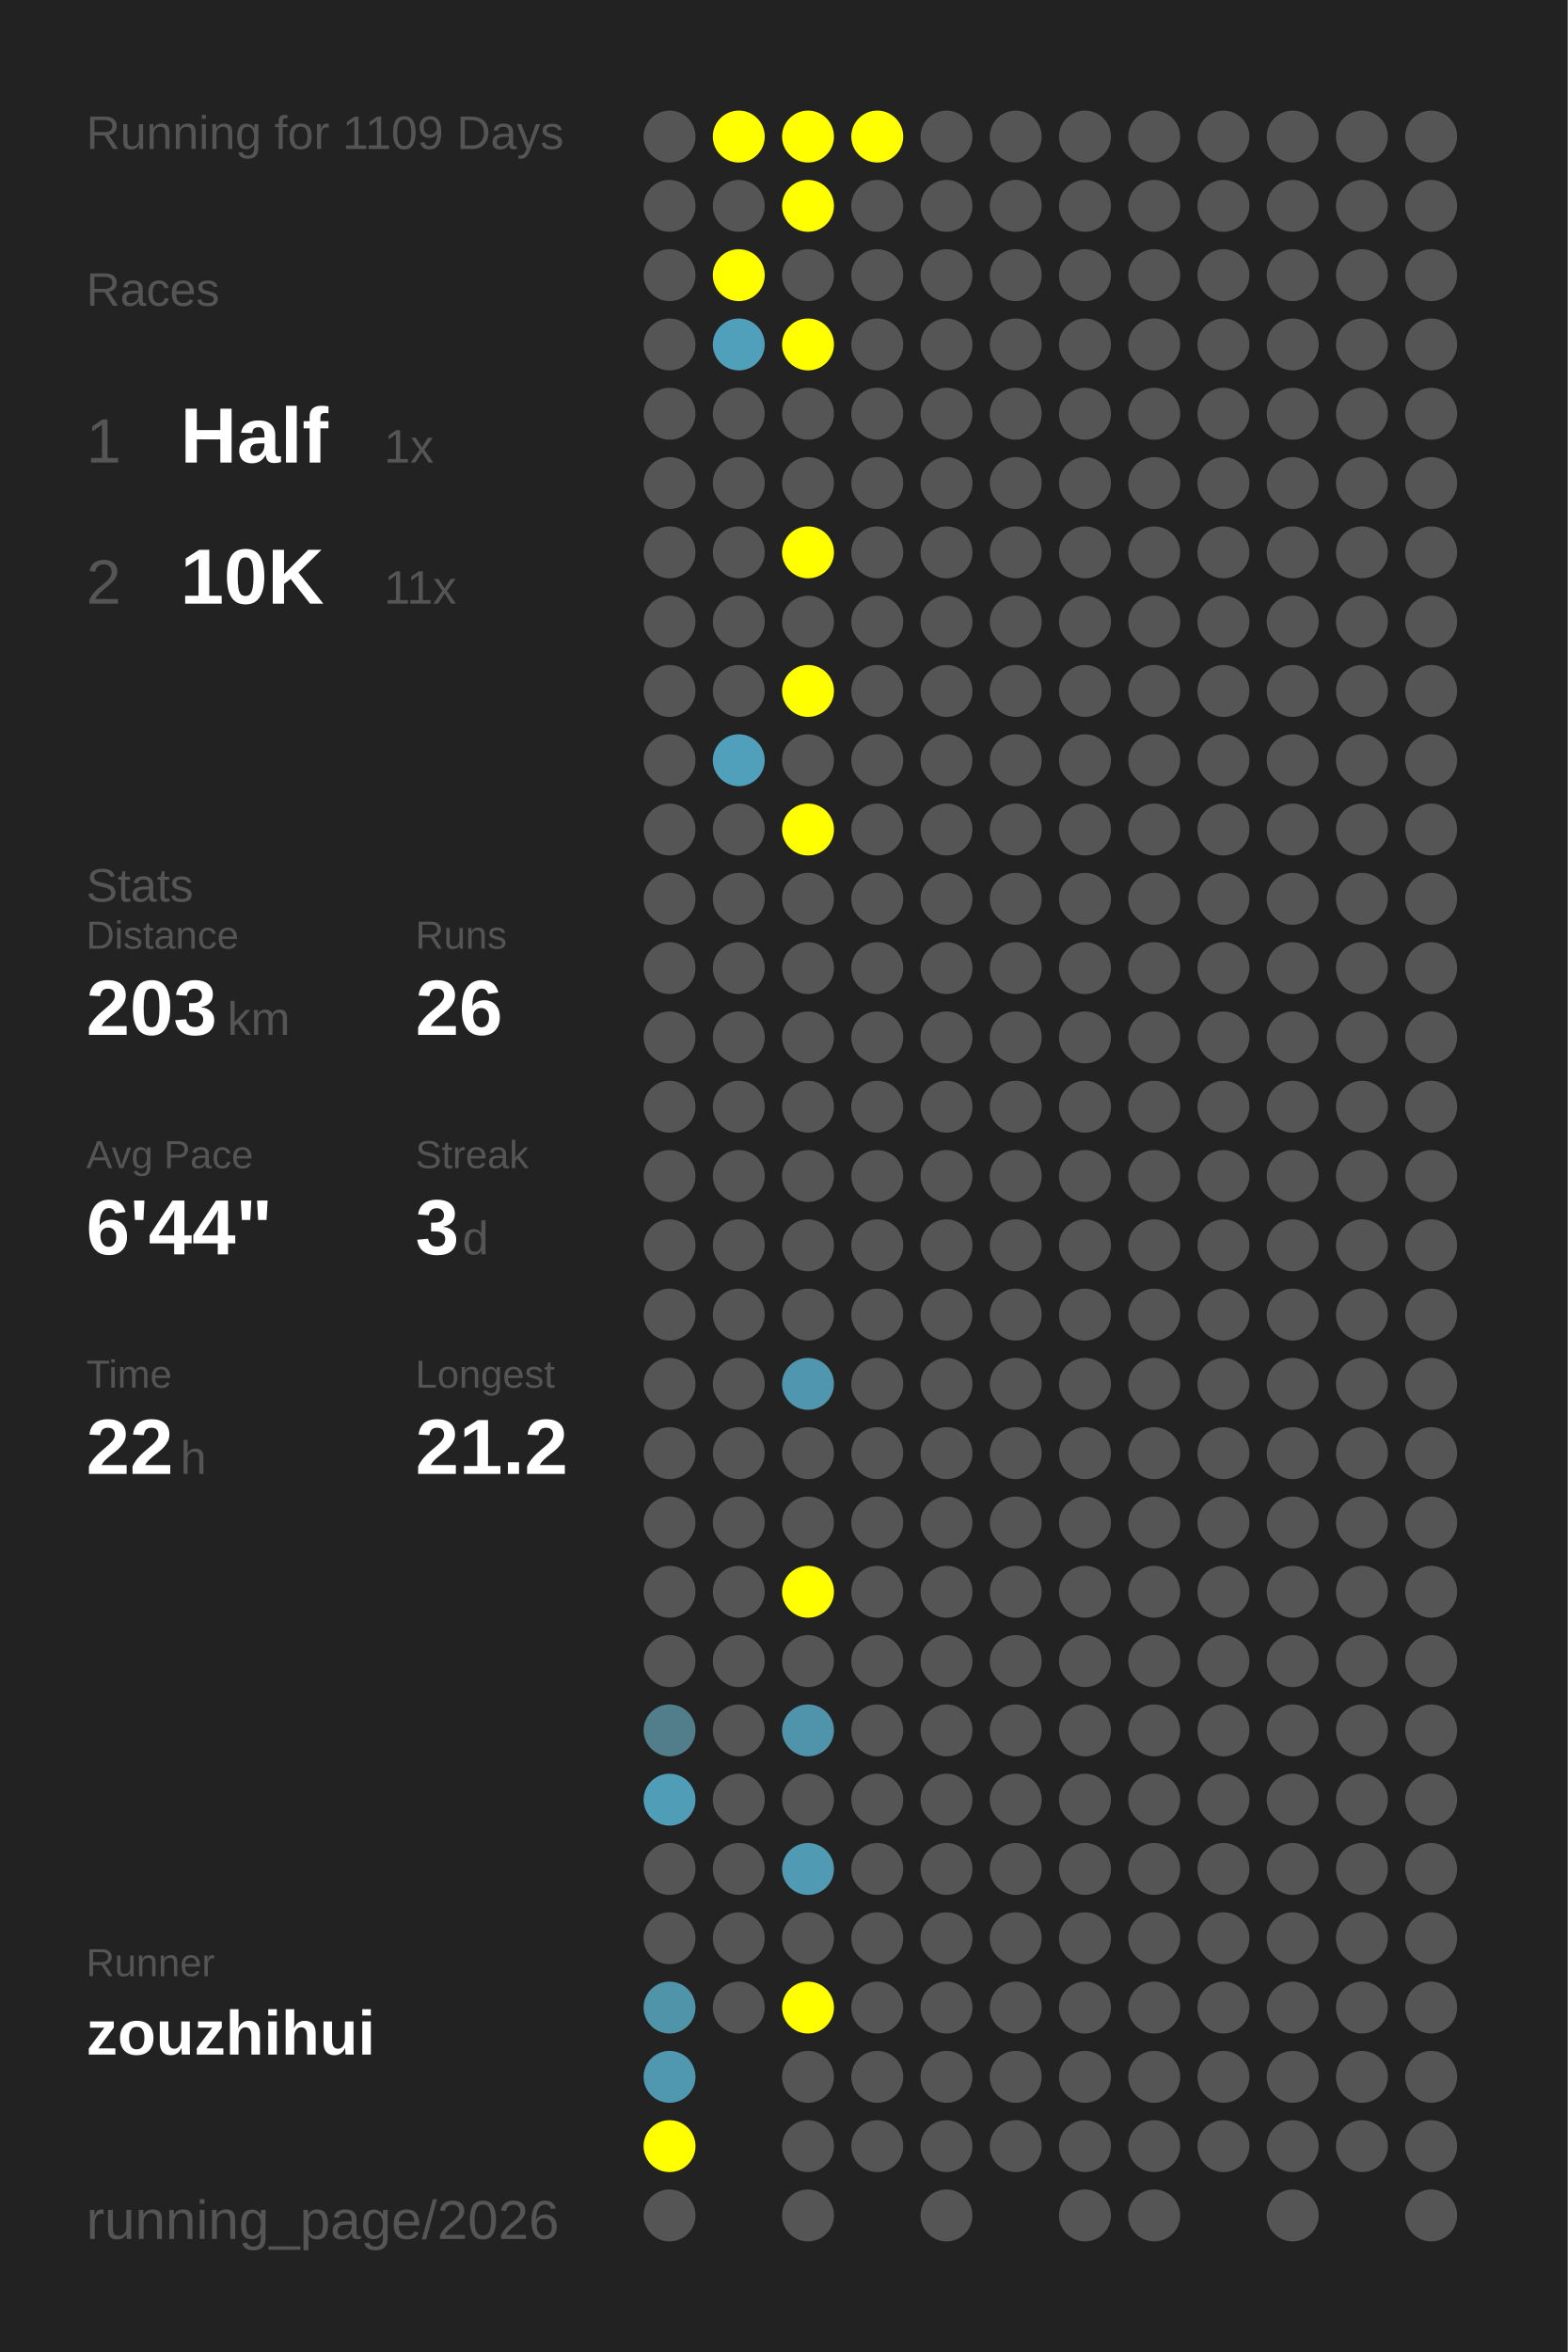
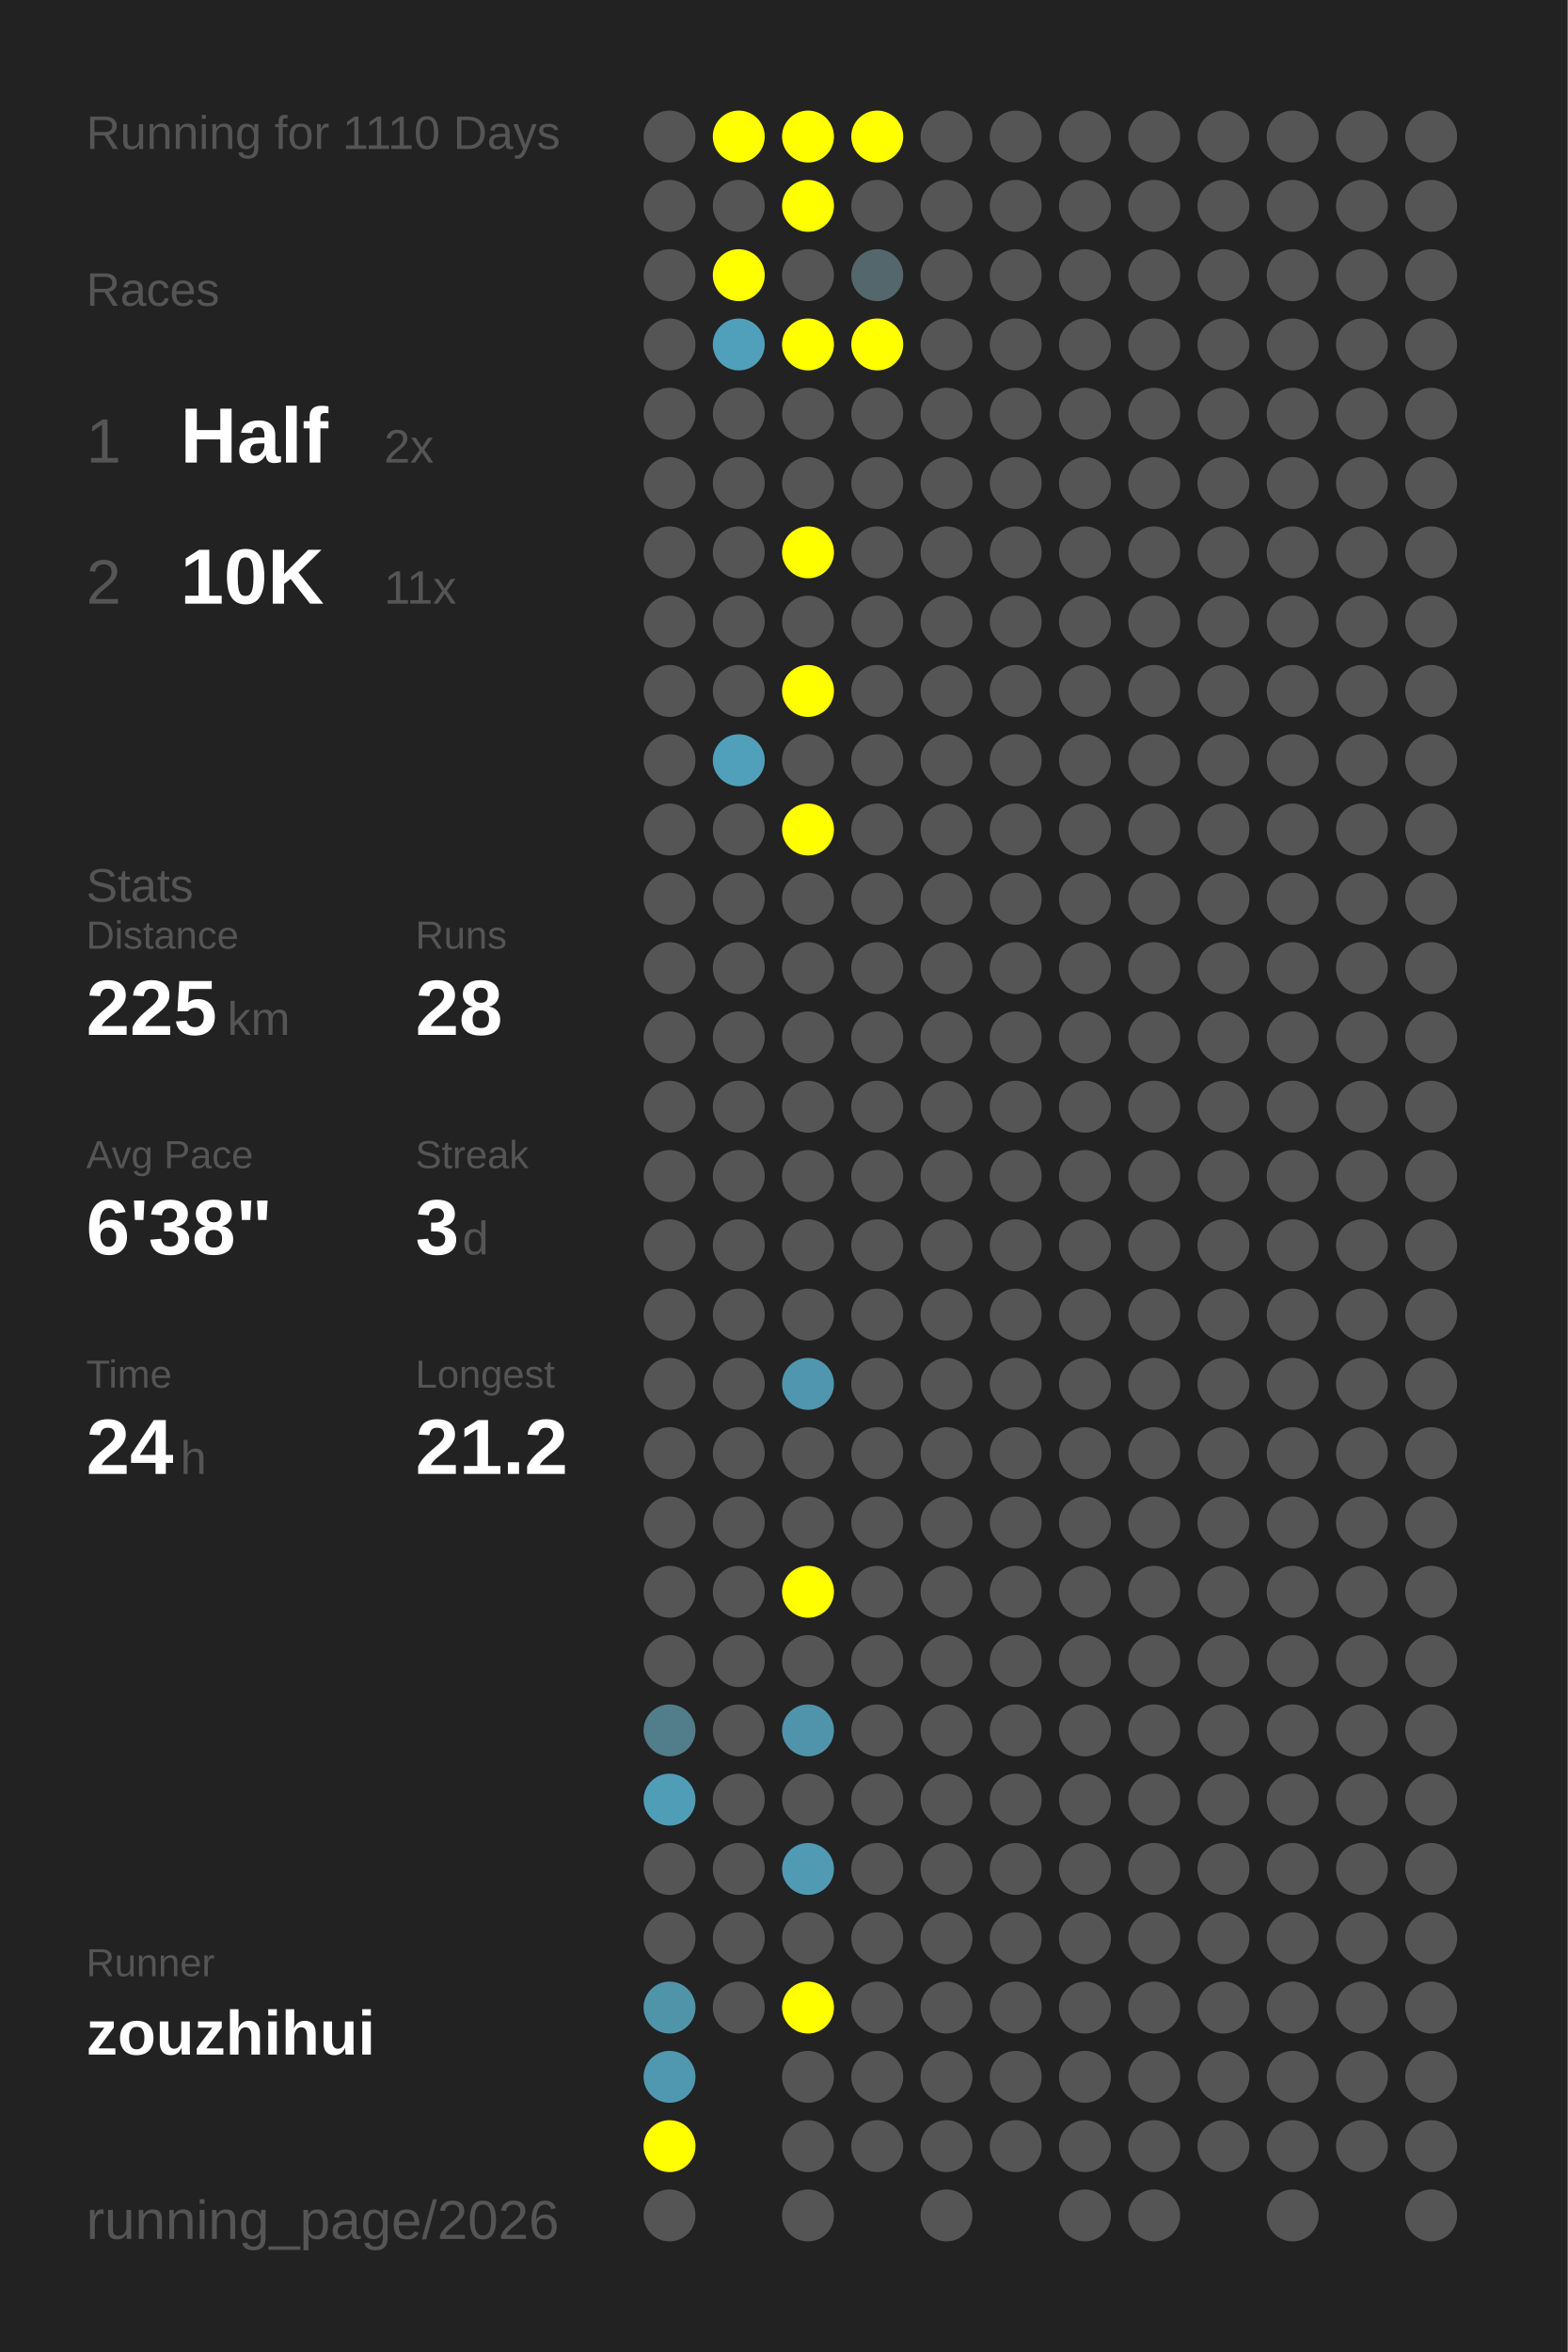
<svg xmlns="http://www.w3.org/2000/svg" baseProfile="full" height="300mm" version="1.1" viewBox="0,0,200,300" width="200mm">
  <defs />
  <rect fill="#222222" height="300" width="200" x="0" y="0" />
-   <text fill="#555555" style="font-size:6px; font-family:Arial;" x="11" y="19">Running for 1109 Days</text>
+   <text fill="#555555" style="font-size:6px; font-family:Arial;" x="11" y="19">Running for 1110 Days</text>
  <text fill="#555555" style="font-size:6px; font-family:Arial;" x="11" y="39">Races</text>
  <text fill="#555555" style="font-size:8px; font-family:Arial;" x="11" y="59">1</text>
  <text fill="#FFFFFF" style="font-size:10px; font-family:Arial; font-weight:bold;" x="23" y="59">Half</text>
-   <text fill="#555555" style="font-size:6px; font-family:Arial;" x="49" y="59">1x</text>
+   <text fill="#555555" style="font-size:6px; font-family:Arial;" x="49" y="59">2x</text>
  <text fill="#555555" style="font-size:8px; font-family:Arial;" x="11" y="77">2</text>
  <text fill="#FFFFFF" style="font-size:10px; font-family:Arial; font-weight:bold;" x="23" y="77">10K</text>
  <text fill="#555555" style="font-size:6px; font-family:Arial;" x="49" y="77">11x</text>
  <text fill="#555555" style="font-size:6px; font-family:Arial;" x="11" y="115">Stats</text>
  <text fill="#555555" style="font-size:5px; font-family:Arial;" x="11" y="121">Distance</text>
-   <text fill="#FFFFFF" style="font-size:10px; font-family:Arial; font-weight:bold;" x="11" y="132">203</text>
+   <text fill="#FFFFFF" style="font-size:10px; font-family:Arial; font-weight:bold;" x="11" y="132">225</text>
  <text fill="#555555" style="font-size:6px; font-family:Arial;" x="29" y="132">km</text>
  <text fill="#555555" style="font-size:5px; font-family:Arial;" x="53" y="121">Runs</text>
-   <text fill="#FFFFFF" style="font-size:10px; font-family:Arial; font-weight:bold;" x="53" y="132">26</text>
+   <text fill="#FFFFFF" style="font-size:10px; font-family:Arial; font-weight:bold;" x="53" y="132">28</text>
  <text fill="#555555" style="font-size:5px; font-family:Arial;" x="11" y="149">Avg Pace</text>
-   <text fill="#FFFFFF" style="font-size:10px; font-family:Arial; font-weight:bold;" x="11" y="160">6'44"</text>
+   <text fill="#FFFFFF" style="font-size:10px; font-family:Arial; font-weight:bold;" x="11" y="160">6'38"</text>
  <text fill="#555555" style="font-size:5px; font-family:Arial;" x="53" y="149">Streak</text>
  <text fill="#FFFFFF" style="font-size:10px; font-family:Arial; font-weight:bold;" x="53" y="160">3</text>
  <text fill="#555555" style="font-size:6px; font-family:Arial;" x="59" y="160">d</text>
  <text fill="#555555" style="font-size:5px; font-family:Arial;" x="11" y="177">Time</text>
-   <text fill="#FFFFFF" style="font-size:10px; font-family:Arial; font-weight:bold;" x="11" y="188">22</text>
+   <text fill="#FFFFFF" style="font-size:10px; font-family:Arial; font-weight:bold;" x="11" y="188">24</text>
  <text fill="#555555" style="font-size:6px; font-family:Arial;" x="23" y="188">h</text>
  <text fill="#555555" style="font-size:5px; font-family:Arial;" x="53" y="177">Longest</text>
  <text fill="#FFFFFF" style="font-size:10px; font-family:Arial; font-weight:bold;" x="53" y="188">21.2</text>
  <text fill="#555555" style="font-size:5px; font-family:Arial;" x="11" y="252.065">Runner</text>
  <text fill="#FFFFFF" style="font-size:8px; font-family:Arial; font-weight:bold;" x="11" y="262.065">zouzhihui</text>
  <text fill="#555555" style="font-size:7px; font-family:Arial;" x="11" y="285.581">running_page/2026</text>
  <circle cx="85.417" cy="17.419" fill="#555555" r="3.312" />
  <circle cx="85.417" cy="26.258" fill="#555555" r="3.312" />
  <circle cx="85.417" cy="35.097" fill="#555555" r="3.312" />
  <circle cx="85.417" cy="43.935" fill="#555555" r="3.312" />
  <circle cx="85.417" cy="52.774" fill="#555555" r="3.312" />
  <circle cx="85.417" cy="61.613" fill="#555555" r="3.312" />
  <circle cx="85.417" cy="70.452" fill="#555555" r="3.312" />
  <circle cx="85.417" cy="79.29" fill="#555555" r="3.312" />
  <circle cx="85.417" cy="88.129" fill="#555555" r="3.312" />
  <circle cx="85.417" cy="96.968" fill="#555555" r="3.312" />
  <circle cx="85.417" cy="105.806" fill="#555555" r="3.312" />
  <circle cx="85.417" cy="114.645" fill="#555555" r="3.312" />
  <circle cx="85.417" cy="123.484" fill="#555555" r="3.312" />
  <circle cx="85.417" cy="132.323" fill="#555555" r="3.312" />
  <circle cx="85.417" cy="141.161" fill="#555555" r="3.312" />
  <circle cx="85.417" cy="150" fill="#555555" r="3.312" />
  <circle cx="85.417" cy="158.839" fill="#555555" r="3.312" />
  <circle cx="85.417" cy="167.677" fill="#555555" r="3.312" />
  <circle cx="85.417" cy="176.516" fill="#555555" r="3.312" />
  <circle cx="85.417" cy="185.355" fill="#555555" r="3.312" />
  <circle cx="85.417" cy="194.194" fill="#555555" r="3.312" />
  <circle cx="85.417" cy="203.032" fill="#555555" r="3.312" />
  <circle cx="85.417" cy="211.871" fill="#555555" r="3.312" />
  <circle cx="85.417" cy="220.71" fill="#527d8b" r="3.312" />
  <circle cx="85.417" cy="229.548" fill="#509db7" r="3.312" />
  <circle cx="85.417" cy="238.387" fill="#555555" r="3.312" />
  <circle cx="85.417" cy="247.226" fill="#555555" r="3.312" />
  <circle cx="85.417" cy="256.065" fill="#5094aa" r="3.312" />
  <circle cx="85.417" cy="264.903" fill="#5098b0" r="3.312" />
  <circle cx="85.417" cy="273.742" fill="#FFFF00" r="3.312" />
  <circle cx="85.417" cy="282.581" fill="#555555" r="3.312" />
  <circle cx="94.25" cy="17.419" fill="#FFFF00" r="3.312" />
  <circle cx="94.25" cy="26.258" fill="#555555" r="3.312" />
  <circle cx="94.25" cy="35.097" fill="#FFFF00" r="3.312" />
  <circle cx="94.25" cy="43.935" fill="#50a0bb" r="3.312" />
  <circle cx="94.25" cy="52.774" fill="#555555" r="3.312" />
  <circle cx="94.25" cy="61.613" fill="#555555" r="3.312" />
  <circle cx="94.25" cy="70.452" fill="#555555" r="3.312" />
  <circle cx="94.25" cy="79.29" fill="#555555" r="3.312" />
  <circle cx="94.25" cy="88.129" fill="#555555" r="3.312" />
  <circle cx="94.25" cy="96.968" fill="#50a0bc" r="3.312" />
  <circle cx="94.25" cy="105.806" fill="#555555" r="3.312" />
  <circle cx="94.25" cy="114.645" fill="#555555" r="3.312" />
  <circle cx="94.25" cy="123.484" fill="#555555" r="3.312" />
  <circle cx="94.25" cy="132.323" fill="#555555" r="3.312" />
  <circle cx="94.25" cy="141.161" fill="#555555" r="3.312" />
  <circle cx="94.25" cy="150" fill="#555555" r="3.312" />
  <circle cx="94.25" cy="158.839" fill="#555555" r="3.312" />
  <circle cx="94.25" cy="167.677" fill="#555555" r="3.312" />
  <circle cx="94.25" cy="176.516" fill="#555555" r="3.312" />
  <circle cx="94.25" cy="185.355" fill="#555555" r="3.312" />
  <circle cx="94.25" cy="194.194" fill="#555555" r="3.312" />
  <circle cx="94.25" cy="203.032" fill="#555555" r="3.312" />
  <circle cx="94.25" cy="211.871" fill="#555555" r="3.312" />
  <circle cx="94.25" cy="220.71" fill="#555555" r="3.312" />
  <circle cx="94.25" cy="229.548" fill="#555555" r="3.312" />
  <circle cx="94.25" cy="238.387" fill="#555555" r="3.312" />
  <circle cx="94.25" cy="247.226" fill="#555555" r="3.312" />
  <circle cx="94.25" cy="256.065" fill="#555555" r="3.312" />
  <circle cx="103.083" cy="17.419" fill="#FFFF00" r="3.312" />
  <circle cx="103.083" cy="26.258" fill="#FFFF00" r="3.312" />
  <circle cx="103.083" cy="35.097" fill="#555555" r="3.312" />
  <circle cx="103.083" cy="43.935" fill="#FFFF00" r="3.312" />
  <circle cx="103.083" cy="52.774" fill="#555555" r="3.312" />
  <circle cx="103.083" cy="61.613" fill="#555555" r="3.312" />
  <circle cx="103.083" cy="70.452" fill="#FFFF00" r="3.312" />
  <circle cx="103.083" cy="79.29" fill="#555555" r="3.312" />
  <circle cx="103.083" cy="88.129" fill="#FFFF00" r="3.312" />
  <circle cx="103.083" cy="96.968" fill="#555555" r="3.312" />
  <circle cx="103.083" cy="105.806" fill="#FFFF00" r="3.312" />
  <circle cx="103.083" cy="114.645" fill="#555555" r="3.312" />
  <circle cx="103.083" cy="123.484" fill="#555555" r="3.312" />
  <circle cx="103.083" cy="132.323" fill="#555555" r="3.312" />
  <circle cx="103.083" cy="141.161" fill="#555555" r="3.312" />
  <circle cx="103.083" cy="150" fill="#555555" r="3.312" />
  <circle cx="103.083" cy="158.839" fill="#555555" r="3.312" />
  <circle cx="103.083" cy="167.677" fill="#555555" r="3.312" />
  <circle cx="103.083" cy="176.516" fill="#5096ae" r="3.312" />
  <circle cx="103.083" cy="185.355" fill="#555555" r="3.312" />
  <circle cx="103.083" cy="194.194" fill="#555555" r="3.312" />
  <circle cx="103.083" cy="203.032" fill="#FFFF00" r="3.312" />
  <circle cx="103.083" cy="211.871" fill="#555555" r="3.312" />
  <circle cx="103.083" cy="220.71" fill="#5094ab" r="3.312" />
  <circle cx="103.083" cy="229.548" fill="#555555" r="3.312" />
  <circle cx="103.083" cy="238.387" fill="#509ab3" r="3.312" />
  <circle cx="103.083" cy="247.226" fill="#555555" r="3.312" />
  <circle cx="103.083" cy="256.065" fill="#FFFF00" r="3.312" />
  <circle cx="103.083" cy="264.903" fill="#555555" r="3.312" />
  <circle cx="103.083" cy="273.742" fill="#555555" r="3.312" />
  <circle cx="103.083" cy="282.581" fill="#555555" r="3.312" />
  <circle cx="111.917" cy="17.419" fill="#FFFF00" r="3.312" />
  <circle cx="111.917" cy="26.258" fill="#555555" r="3.312" />
-   <circle cx="111.917" cy="35.097" fill="#555555" r="3.312" />
-   <circle cx="111.917" cy="43.935" fill="#555555" r="3.312" />
+   <circle cx="111.917" cy="35.097" fill="#53676d" r="3.312" />
+   <circle cx="111.917" cy="43.935" fill="#FFFF00" r="3.312" />
  <circle cx="111.917" cy="52.774" fill="#555555" r="3.312" />
  <circle cx="111.917" cy="61.613" fill="#555555" r="3.312" />
  <circle cx="111.917" cy="70.452" fill="#555555" r="3.312" />
  <circle cx="111.917" cy="79.29" fill="#555555" r="3.312" />
  <circle cx="111.917" cy="88.129" fill="#555555" r="3.312" />
  <circle cx="111.917" cy="96.968" fill="#555555" r="3.312" />
  <circle cx="111.917" cy="105.806" fill="#555555" r="3.312" />
  <circle cx="111.917" cy="114.645" fill="#555555" r="3.312" />
  <circle cx="111.917" cy="123.484" fill="#555555" r="3.312" />
  <circle cx="111.917" cy="132.323" fill="#555555" r="3.312" />
  <circle cx="111.917" cy="141.161" fill="#555555" r="3.312" />
  <circle cx="111.917" cy="150" fill="#555555" r="3.312" />
  <circle cx="111.917" cy="158.839" fill="#555555" r="3.312" />
  <circle cx="111.917" cy="167.677" fill="#555555" r="3.312" />
  <circle cx="111.917" cy="176.516" fill="#555555" r="3.312" />
  <circle cx="111.917" cy="185.355" fill="#555555" r="3.312" />
  <circle cx="111.917" cy="194.194" fill="#555555" r="3.312" />
  <circle cx="111.917" cy="203.032" fill="#555555" r="3.312" />
  <circle cx="111.917" cy="211.871" fill="#555555" r="3.312" />
  <circle cx="111.917" cy="220.71" fill="#555555" r="3.312" />
  <circle cx="111.917" cy="229.548" fill="#555555" r="3.312" />
  <circle cx="111.917" cy="238.387" fill="#555555" r="3.312" />
  <circle cx="111.917" cy="247.226" fill="#555555" r="3.312" />
  <circle cx="111.917" cy="256.065" fill="#555555" r="3.312" />
  <circle cx="111.917" cy="264.903" fill="#555555" r="3.312" />
  <circle cx="111.917" cy="273.742" fill="#555555" r="3.312" />
  <circle cx="120.75" cy="17.419" fill="#555555" r="3.312" />
  <circle cx="120.75" cy="26.258" fill="#555555" r="3.312" />
  <circle cx="120.75" cy="35.097" fill="#555555" r="3.312" />
  <circle cx="120.75" cy="43.935" fill="#555555" r="3.312" />
  <circle cx="120.75" cy="52.774" fill="#555555" r="3.312" />
  <circle cx="120.75" cy="61.613" fill="#555555" r="3.312" />
  <circle cx="120.75" cy="70.452" fill="#555555" r="3.312" />
  <circle cx="120.75" cy="79.29" fill="#555555" r="3.312" />
  <circle cx="120.75" cy="88.129" fill="#555555" r="3.312" />
  <circle cx="120.75" cy="96.968" fill="#555555" r="3.312" />
  <circle cx="120.75" cy="105.806" fill="#555555" r="3.312" />
  <circle cx="120.75" cy="114.645" fill="#555555" r="3.312" />
  <circle cx="120.75" cy="123.484" fill="#555555" r="3.312" />
  <circle cx="120.75" cy="132.323" fill="#555555" r="3.312" />
  <circle cx="120.75" cy="141.161" fill="#555555" r="3.312" />
  <circle cx="120.75" cy="150" fill="#555555" r="3.312" />
  <circle cx="120.75" cy="158.839" fill="#555555" r="3.312" />
  <circle cx="120.75" cy="167.677" fill="#555555" r="3.312" />
  <circle cx="120.75" cy="176.516" fill="#555555" r="3.312" />
  <circle cx="120.75" cy="185.355" fill="#555555" r="3.312" />
  <circle cx="120.75" cy="194.194" fill="#555555" r="3.312" />
  <circle cx="120.75" cy="203.032" fill="#555555" r="3.312" />
  <circle cx="120.75" cy="211.871" fill="#555555" r="3.312" />
  <circle cx="120.75" cy="220.71" fill="#555555" r="3.312" />
  <circle cx="120.75" cy="229.548" fill="#555555" r="3.312" />
  <circle cx="120.75" cy="238.387" fill="#555555" r="3.312" />
  <circle cx="120.75" cy="247.226" fill="#555555" r="3.312" />
  <circle cx="120.75" cy="256.065" fill="#555555" r="3.312" />
  <circle cx="120.75" cy="264.903" fill="#555555" r="3.312" />
  <circle cx="120.75" cy="273.742" fill="#555555" r="3.312" />
  <circle cx="120.75" cy="282.581" fill="#555555" r="3.312" />
  <circle cx="129.583" cy="17.419" fill="#555555" r="3.312" />
  <circle cx="129.583" cy="26.258" fill="#555555" r="3.312" />
  <circle cx="129.583" cy="35.097" fill="#555555" r="3.312" />
  <circle cx="129.583" cy="43.935" fill="#555555" r="3.312" />
  <circle cx="129.583" cy="52.774" fill="#555555" r="3.312" />
  <circle cx="129.583" cy="61.613" fill="#555555" r="3.312" />
  <circle cx="129.583" cy="70.452" fill="#555555" r="3.312" />
  <circle cx="129.583" cy="79.29" fill="#555555" r="3.312" />
  <circle cx="129.583" cy="88.129" fill="#555555" r="3.312" />
  <circle cx="129.583" cy="96.968" fill="#555555" r="3.312" />
  <circle cx="129.583" cy="105.806" fill="#555555" r="3.312" />
  <circle cx="129.583" cy="114.645" fill="#555555" r="3.312" />
  <circle cx="129.583" cy="123.484" fill="#555555" r="3.312" />
  <circle cx="129.583" cy="132.323" fill="#555555" r="3.312" />
  <circle cx="129.583" cy="141.161" fill="#555555" r="3.312" />
  <circle cx="129.583" cy="150" fill="#555555" r="3.312" />
  <circle cx="129.583" cy="158.839" fill="#555555" r="3.312" />
  <circle cx="129.583" cy="167.677" fill="#555555" r="3.312" />
  <circle cx="129.583" cy="176.516" fill="#555555" r="3.312" />
  <circle cx="129.583" cy="185.355" fill="#555555" r="3.312" />
  <circle cx="129.583" cy="194.194" fill="#555555" r="3.312" />
  <circle cx="129.583" cy="203.032" fill="#555555" r="3.312" />
  <circle cx="129.583" cy="211.871" fill="#555555" r="3.312" />
  <circle cx="129.583" cy="220.71" fill="#555555" r="3.312" />
  <circle cx="129.583" cy="229.548" fill="#555555" r="3.312" />
  <circle cx="129.583" cy="238.387" fill="#555555" r="3.312" />
  <circle cx="129.583" cy="247.226" fill="#555555" r="3.312" />
  <circle cx="129.583" cy="256.065" fill="#555555" r="3.312" />
  <circle cx="129.583" cy="264.903" fill="#555555" r="3.312" />
  <circle cx="129.583" cy="273.742" fill="#555555" r="3.312" />
  <circle cx="138.417" cy="17.419" fill="#555555" r="3.312" />
  <circle cx="138.417" cy="26.258" fill="#555555" r="3.312" />
  <circle cx="138.417" cy="35.097" fill="#555555" r="3.312" />
  <circle cx="138.417" cy="43.935" fill="#555555" r="3.312" />
  <circle cx="138.417" cy="52.774" fill="#555555" r="3.312" />
  <circle cx="138.417" cy="61.613" fill="#555555" r="3.312" />
  <circle cx="138.417" cy="70.452" fill="#555555" r="3.312" />
  <circle cx="138.417" cy="79.29" fill="#555555" r="3.312" />
  <circle cx="138.417" cy="88.129" fill="#555555" r="3.312" />
  <circle cx="138.417" cy="96.968" fill="#555555" r="3.312" />
  <circle cx="138.417" cy="105.806" fill="#555555" r="3.312" />
  <circle cx="138.417" cy="114.645" fill="#555555" r="3.312" />
  <circle cx="138.417" cy="123.484" fill="#555555" r="3.312" />
  <circle cx="138.417" cy="132.323" fill="#555555" r="3.312" />
  <circle cx="138.417" cy="141.161" fill="#555555" r="3.312" />
  <circle cx="138.417" cy="150" fill="#555555" r="3.312" />
  <circle cx="138.417" cy="158.839" fill="#555555" r="3.312" />
  <circle cx="138.417" cy="167.677" fill="#555555" r="3.312" />
  <circle cx="138.417" cy="176.516" fill="#555555" r="3.312" />
  <circle cx="138.417" cy="185.355" fill="#555555" r="3.312" />
  <circle cx="138.417" cy="194.194" fill="#555555" r="3.312" />
  <circle cx="138.417" cy="203.032" fill="#555555" r="3.312" />
  <circle cx="138.417" cy="211.871" fill="#555555" r="3.312" />
  <circle cx="138.417" cy="220.71" fill="#555555" r="3.312" />
  <circle cx="138.417" cy="229.548" fill="#555555" r="3.312" />
  <circle cx="138.417" cy="238.387" fill="#555555" r="3.312" />
  <circle cx="138.417" cy="247.226" fill="#555555" r="3.312" />
  <circle cx="138.417" cy="256.065" fill="#555555" r="3.312" />
  <circle cx="138.417" cy="264.903" fill="#555555" r="3.312" />
  <circle cx="138.417" cy="273.742" fill="#555555" r="3.312" />
  <circle cx="138.417" cy="282.581" fill="#555555" r="3.312" />
  <circle cx="147.25" cy="17.419" fill="#555555" r="3.312" />
  <circle cx="147.25" cy="26.258" fill="#555555" r="3.312" />
  <circle cx="147.25" cy="35.097" fill="#555555" r="3.312" />
  <circle cx="147.25" cy="43.935" fill="#555555" r="3.312" />
  <circle cx="147.25" cy="52.774" fill="#555555" r="3.312" />
  <circle cx="147.25" cy="61.613" fill="#555555" r="3.312" />
  <circle cx="147.25" cy="70.452" fill="#555555" r="3.312" />
  <circle cx="147.25" cy="79.29" fill="#555555" r="3.312" />
  <circle cx="147.25" cy="88.129" fill="#555555" r="3.312" />
  <circle cx="147.25" cy="96.968" fill="#555555" r="3.312" />
  <circle cx="147.25" cy="105.806" fill="#555555" r="3.312" />
  <circle cx="147.25" cy="114.645" fill="#555555" r="3.312" />
  <circle cx="147.25" cy="123.484" fill="#555555" r="3.312" />
  <circle cx="147.25" cy="132.323" fill="#555555" r="3.312" />
  <circle cx="147.25" cy="141.161" fill="#555555" r="3.312" />
  <circle cx="147.25" cy="150" fill="#555555" r="3.312" />
  <circle cx="147.25" cy="158.839" fill="#555555" r="3.312" />
  <circle cx="147.25" cy="167.677" fill="#555555" r="3.312" />
  <circle cx="147.25" cy="176.516" fill="#555555" r="3.312" />
  <circle cx="147.25" cy="185.355" fill="#555555" r="3.312" />
  <circle cx="147.25" cy="194.194" fill="#555555" r="3.312" />
  <circle cx="147.25" cy="203.032" fill="#555555" r="3.312" />
  <circle cx="147.25" cy="211.871" fill="#555555" r="3.312" />
  <circle cx="147.25" cy="220.71" fill="#555555" r="3.312" />
  <circle cx="147.25" cy="229.548" fill="#555555" r="3.312" />
  <circle cx="147.25" cy="238.387" fill="#555555" r="3.312" />
  <circle cx="147.25" cy="247.226" fill="#555555" r="3.312" />
  <circle cx="147.25" cy="256.065" fill="#555555" r="3.312" />
  <circle cx="147.25" cy="264.903" fill="#555555" r="3.312" />
  <circle cx="147.25" cy="273.742" fill="#555555" r="3.312" />
  <circle cx="147.25" cy="282.581" fill="#555555" r="3.312" />
  <circle cx="156.083" cy="17.419" fill="#555555" r="3.312" />
  <circle cx="156.083" cy="26.258" fill="#555555" r="3.312" />
  <circle cx="156.083" cy="35.097" fill="#555555" r="3.312" />
  <circle cx="156.083" cy="43.935" fill="#555555" r="3.312" />
  <circle cx="156.083" cy="52.774" fill="#555555" r="3.312" />
  <circle cx="156.083" cy="61.613" fill="#555555" r="3.312" />
  <circle cx="156.083" cy="70.452" fill="#555555" r="3.312" />
  <circle cx="156.083" cy="79.29" fill="#555555" r="3.312" />
  <circle cx="156.083" cy="88.129" fill="#555555" r="3.312" />
  <circle cx="156.083" cy="96.968" fill="#555555" r="3.312" />
  <circle cx="156.083" cy="105.806" fill="#555555" r="3.312" />
  <circle cx="156.083" cy="114.645" fill="#555555" r="3.312" />
  <circle cx="156.083" cy="123.484" fill="#555555" r="3.312" />
  <circle cx="156.083" cy="132.323" fill="#555555" r="3.312" />
  <circle cx="156.083" cy="141.161" fill="#555555" r="3.312" />
  <circle cx="156.083" cy="150" fill="#555555" r="3.312" />
  <circle cx="156.083" cy="158.839" fill="#555555" r="3.312" />
  <circle cx="156.083" cy="167.677" fill="#555555" r="3.312" />
  <circle cx="156.083" cy="176.516" fill="#555555" r="3.312" />
  <circle cx="156.083" cy="185.355" fill="#555555" r="3.312" />
  <circle cx="156.083" cy="194.194" fill="#555555" r="3.312" />
  <circle cx="156.083" cy="203.032" fill="#555555" r="3.312" />
  <circle cx="156.083" cy="211.871" fill="#555555" r="3.312" />
  <circle cx="156.083" cy="220.71" fill="#555555" r="3.312" />
  <circle cx="156.083" cy="229.548" fill="#555555" r="3.312" />
  <circle cx="156.083" cy="238.387" fill="#555555" r="3.312" />
  <circle cx="156.083" cy="247.226" fill="#555555" r="3.312" />
  <circle cx="156.083" cy="256.065" fill="#555555" r="3.312" />
  <circle cx="156.083" cy="264.903" fill="#555555" r="3.312" />
  <circle cx="156.083" cy="273.742" fill="#555555" r="3.312" />
  <circle cx="164.917" cy="17.419" fill="#555555" r="3.312" />
  <circle cx="164.917" cy="26.258" fill="#555555" r="3.312" />
  <circle cx="164.917" cy="35.097" fill="#555555" r="3.312" />
  <circle cx="164.917" cy="43.935" fill="#555555" r="3.312" />
  <circle cx="164.917" cy="52.774" fill="#555555" r="3.312" />
  <circle cx="164.917" cy="61.613" fill="#555555" r="3.312" />
  <circle cx="164.917" cy="70.452" fill="#555555" r="3.312" />
  <circle cx="164.917" cy="79.29" fill="#555555" r="3.312" />
  <circle cx="164.917" cy="88.129" fill="#555555" r="3.312" />
  <circle cx="164.917" cy="96.968" fill="#555555" r="3.312" />
  <circle cx="164.917" cy="105.806" fill="#555555" r="3.312" />
  <circle cx="164.917" cy="114.645" fill="#555555" r="3.312" />
  <circle cx="164.917" cy="123.484" fill="#555555" r="3.312" />
  <circle cx="164.917" cy="132.323" fill="#555555" r="3.312" />
  <circle cx="164.917" cy="141.161" fill="#555555" r="3.312" />
  <circle cx="164.917" cy="150" fill="#555555" r="3.312" />
  <circle cx="164.917" cy="158.839" fill="#555555" r="3.312" />
  <circle cx="164.917" cy="167.677" fill="#555555" r="3.312" />
  <circle cx="164.917" cy="176.516" fill="#555555" r="3.312" />
  <circle cx="164.917" cy="185.355" fill="#555555" r="3.312" />
  <circle cx="164.917" cy="194.194" fill="#555555" r="3.312" />
  <circle cx="164.917" cy="203.032" fill="#555555" r="3.312" />
  <circle cx="164.917" cy="211.871" fill="#555555" r="3.312" />
  <circle cx="164.917" cy="220.71" fill="#555555" r="3.312" />
  <circle cx="164.917" cy="229.548" fill="#555555" r="3.312" />
  <circle cx="164.917" cy="238.387" fill="#555555" r="3.312" />
  <circle cx="164.917" cy="247.226" fill="#555555" r="3.312" />
  <circle cx="164.917" cy="256.065" fill="#555555" r="3.312" />
  <circle cx="164.917" cy="264.903" fill="#555555" r="3.312" />
  <circle cx="164.917" cy="273.742" fill="#555555" r="3.312" />
  <circle cx="164.917" cy="282.581" fill="#555555" r="3.312" />
  <circle cx="173.75" cy="17.419" fill="#555555" r="3.312" />
  <circle cx="173.75" cy="26.258" fill="#555555" r="3.312" />
  <circle cx="173.75" cy="35.097" fill="#555555" r="3.312" />
  <circle cx="173.75" cy="43.935" fill="#555555" r="3.312" />
  <circle cx="173.75" cy="52.774" fill="#555555" r="3.312" />
  <circle cx="173.75" cy="61.613" fill="#555555" r="3.312" />
  <circle cx="173.75" cy="70.452" fill="#555555" r="3.312" />
  <circle cx="173.75" cy="79.29" fill="#555555" r="3.312" />
  <circle cx="173.75" cy="88.129" fill="#555555" r="3.312" />
  <circle cx="173.75" cy="96.968" fill="#555555" r="3.312" />
  <circle cx="173.75" cy="105.806" fill="#555555" r="3.312" />
  <circle cx="173.75" cy="114.645" fill="#555555" r="3.312" />
  <circle cx="173.75" cy="123.484" fill="#555555" r="3.312" />
  <circle cx="173.75" cy="132.323" fill="#555555" r="3.312" />
  <circle cx="173.75" cy="141.161" fill="#555555" r="3.312" />
  <circle cx="173.75" cy="150" fill="#555555" r="3.312" />
  <circle cx="173.75" cy="158.839" fill="#555555" r="3.312" />
  <circle cx="173.75" cy="167.677" fill="#555555" r="3.312" />
  <circle cx="173.75" cy="176.516" fill="#555555" r="3.312" />
  <circle cx="173.75" cy="185.355" fill="#555555" r="3.312" />
  <circle cx="173.75" cy="194.194" fill="#555555" r="3.312" />
  <circle cx="173.75" cy="203.032" fill="#555555" r="3.312" />
  <circle cx="173.75" cy="211.871" fill="#555555" r="3.312" />
  <circle cx="173.75" cy="220.71" fill="#555555" r="3.312" />
  <circle cx="173.75" cy="229.548" fill="#555555" r="3.312" />
  <circle cx="173.75" cy="238.387" fill="#555555" r="3.312" />
  <circle cx="173.75" cy="247.226" fill="#555555" r="3.312" />
  <circle cx="173.75" cy="256.065" fill="#555555" r="3.312" />
  <circle cx="173.75" cy="264.903" fill="#555555" r="3.312" />
  <circle cx="173.75" cy="273.742" fill="#555555" r="3.312" />
  <circle cx="182.583" cy="17.419" fill="#555555" r="3.312" />
  <circle cx="182.583" cy="26.258" fill="#555555" r="3.312" />
  <circle cx="182.583" cy="35.097" fill="#555555" r="3.312" />
  <circle cx="182.583" cy="43.935" fill="#555555" r="3.312" />
  <circle cx="182.583" cy="52.774" fill="#555555" r="3.312" />
  <circle cx="182.583" cy="61.613" fill="#555555" r="3.312" />
  <circle cx="182.583" cy="70.452" fill="#555555" r="3.312" />
  <circle cx="182.583" cy="79.29" fill="#555555" r="3.312" />
  <circle cx="182.583" cy="88.129" fill="#555555" r="3.312" />
  <circle cx="182.583" cy="96.968" fill="#555555" r="3.312" />
  <circle cx="182.583" cy="105.806" fill="#555555" r="3.312" />
  <circle cx="182.583" cy="114.645" fill="#555555" r="3.312" />
  <circle cx="182.583" cy="123.484" fill="#555555" r="3.312" />
  <circle cx="182.583" cy="132.323" fill="#555555" r="3.312" />
  <circle cx="182.583" cy="141.161" fill="#555555" r="3.312" />
  <circle cx="182.583" cy="150" fill="#555555" r="3.312" />
  <circle cx="182.583" cy="158.839" fill="#555555" r="3.312" />
  <circle cx="182.583" cy="167.677" fill="#555555" r="3.312" />
  <circle cx="182.583" cy="176.516" fill="#555555" r="3.312" />
  <circle cx="182.583" cy="185.355" fill="#555555" r="3.312" />
  <circle cx="182.583" cy="194.194" fill="#555555" r="3.312" />
  <circle cx="182.583" cy="203.032" fill="#555555" r="3.312" />
  <circle cx="182.583" cy="211.871" fill="#555555" r="3.312" />
  <circle cx="182.583" cy="220.71" fill="#555555" r="3.312" />
  <circle cx="182.583" cy="229.548" fill="#555555" r="3.312" />
  <circle cx="182.583" cy="238.387" fill="#555555" r="3.312" />
  <circle cx="182.583" cy="247.226" fill="#555555" r="3.312" />
  <circle cx="182.583" cy="256.065" fill="#555555" r="3.312" />
  <circle cx="182.583" cy="264.903" fill="#555555" r="3.312" />
  <circle cx="182.583" cy="273.742" fill="#555555" r="3.312" />
  <circle cx="182.583" cy="282.581" fill="#555555" r="3.312" />
</svg>
